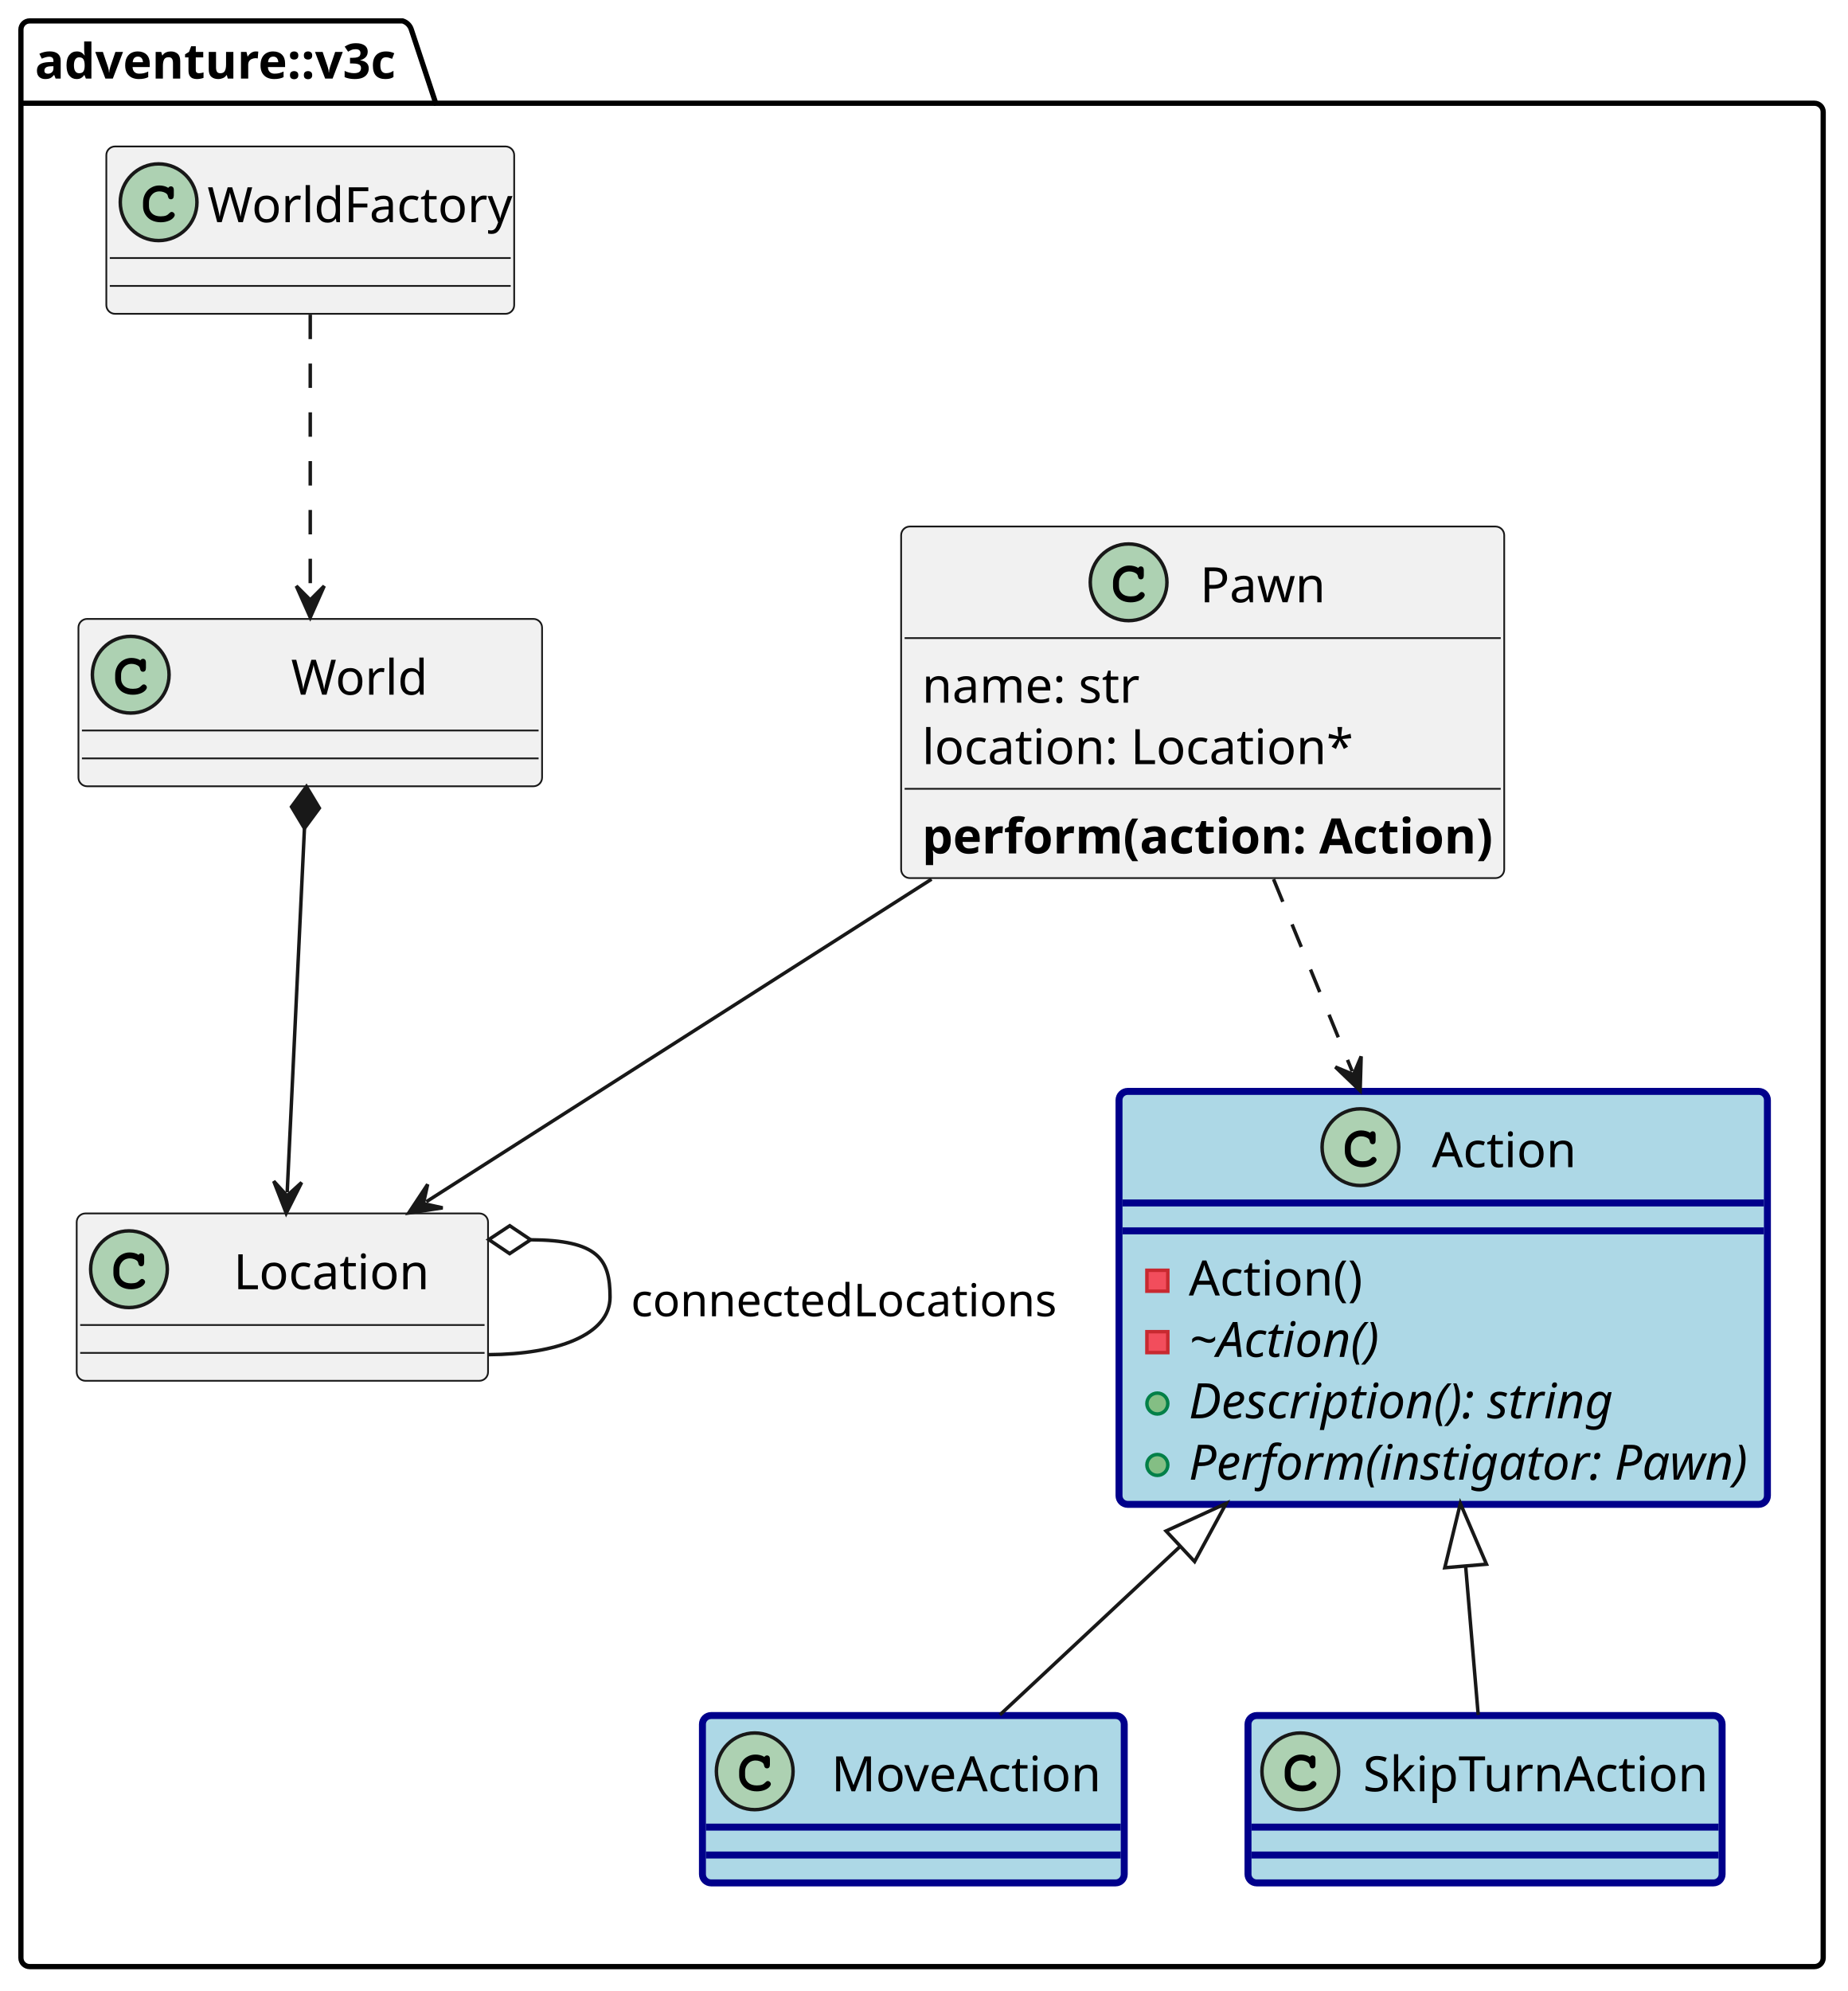
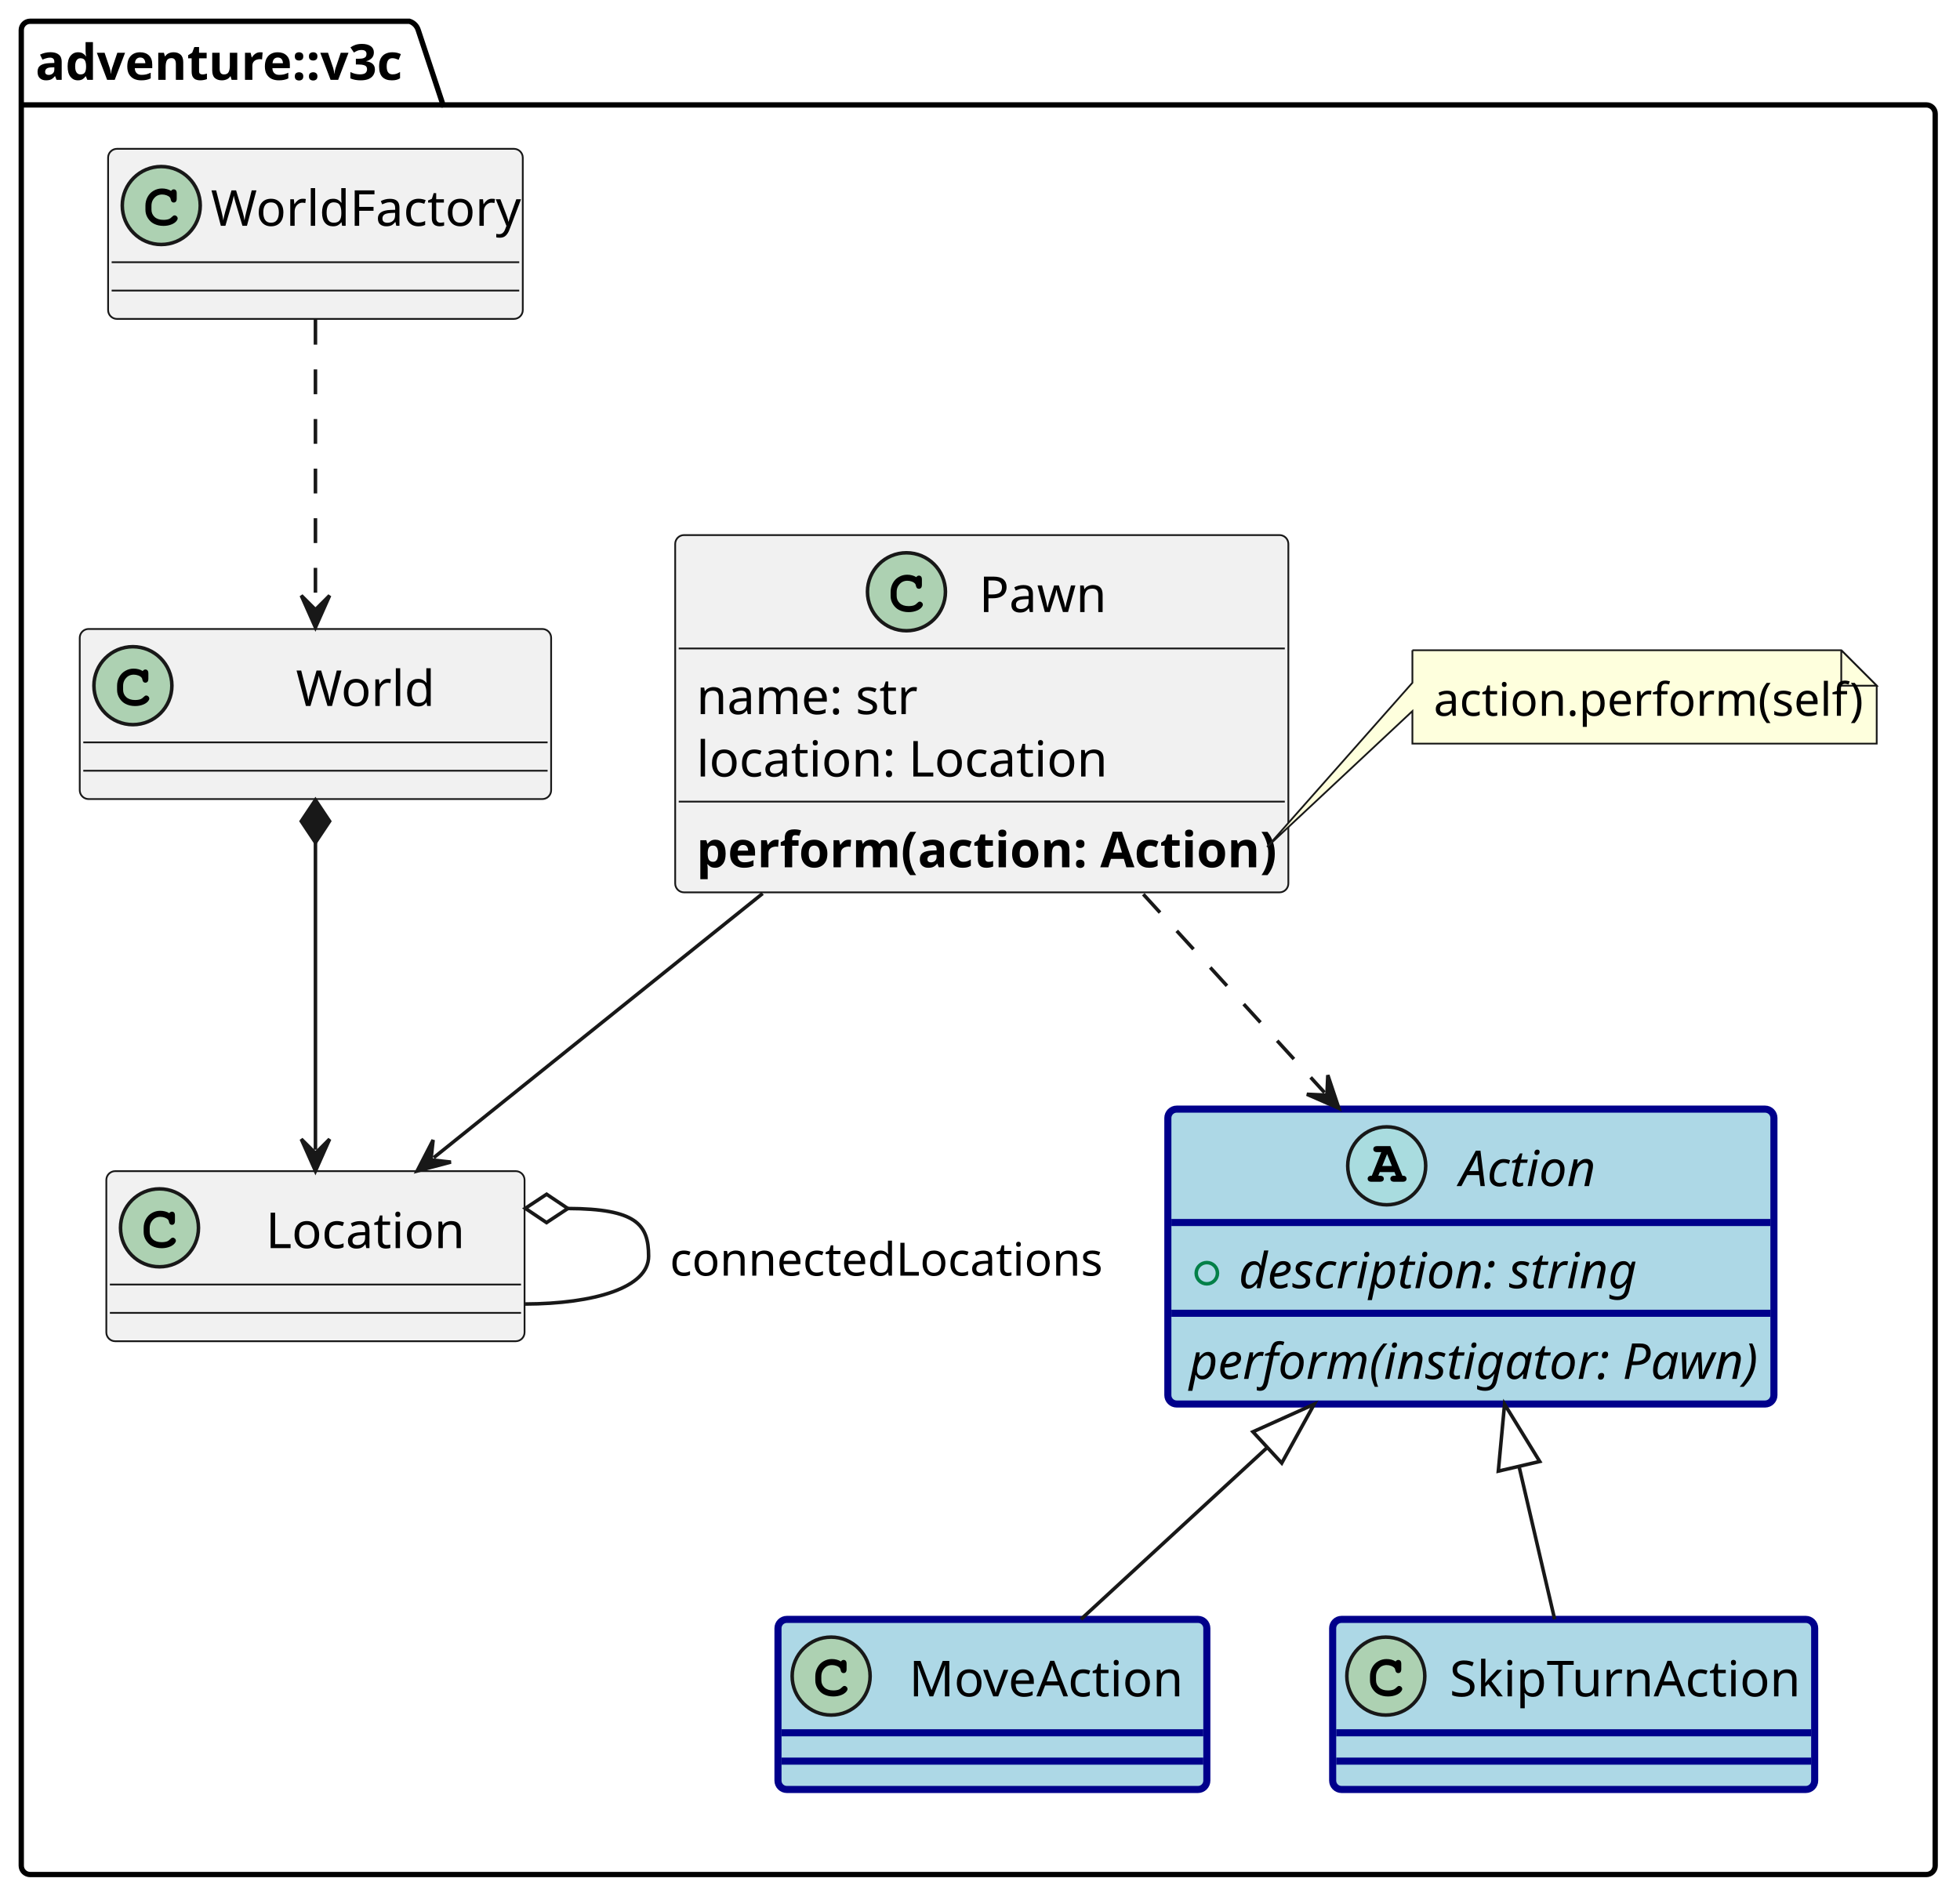
- <svg xmlns="http://www.w3.org/2000/svg" contentStyleType="text/css" height="571px" preserveAspectRatio="none" style="width:530px;height:571px;background:#FFFFFF;" version="1.1" viewBox="0 0 530 571" width="530px" zoomAndPan="magnify">
+ <svg xmlns="http://www.w3.org/2000/svg" contentStyleType="text/css" height="536px" preserveAspectRatio="none" style="width:553px;height:536px;background:#FFFFFF;" version="1.1" viewBox="0 0 553 536" width="553px" zoomAndPan="magnify">
  <defs />
  <g>
    <g id="cluster_adventure::v3c">
-       <path d="M8.5,6 L115.5,6 A3.75,3.75 0 0 1 118,8.5 L125,29.609 L520.5,29.609 A2.5,2.5 0 0 1 523,32.109 L523,561.5 A2.5,2.5 0 0 1 520.5,564 L8.5,564 A2.5,2.5 0 0 1 6,561.5 L6,8.5 A2.5,2.5 0 0 1 8.5,6 " fill="none" style="stroke:#000000;stroke-width:1.5;" />
+       <path d="M8.5,6 L115.5,6 A3.75,3.75 0 0 1 118,8.5 L125,29.609 L543.5,29.609 A2.5,2.5 0 0 1 546,32.109 L546,526.5 A2.5,2.5 0 0 1 543.5,529 L8.5,529 A2.5,2.5 0 0 1 6,526.5 L6,8.5 A2.5,2.5 0 0 1 8.5,6 " fill="none" style="stroke:#000000;stroke-width:1.5;" />
      <line style="stroke:#000000;stroke-width:1.5;" x1="6" x2="125" y1="29.609" y2="29.609" />
      <text fill="#000000" font-family="sans-serif" font-size="14" font-weight="bold" lengthAdjust="spacing" textLength="106" x="10" y="22.533">adventure::v3c</text>
    </g>
    <g id="elem_Action">
-       <rect codeLine="5" fill="#ADD8E6" height="118.438" id="Action" rx="2.5" ry="2.5" style="stroke:#00008B;stroke-width:2.0;" width="186" x="321" y="313" />
-       <ellipse cx="390.25" cy="329" fill="#ADD1B2" rx="11" ry="11" style="stroke:#181818;stroke-width:1.0;" />
-       <path d="M393.016,324.875 Q393.172,324.656 393.359,324.547 Q393.547,324.438 393.766,324.438 Q394.141,324.438 394.375,324.703 Q394.609,324.953 394.609,325.562 L394.609,327.016 Q394.609,327.625 394.375,327.891 Q394.141,328.156 393.766,328.156 Q393.422,328.156 393.219,327.953 Q393.016,327.766 392.906,327.25 Q392.859,326.891 392.672,326.703 Q392.344,326.328 391.734,326.109 Q391.125,325.891 390.5,325.891 Q389.734,325.891 389.094,326.219 Q388.469,326.547 387.969,327.297 Q387.484,328.047 387.484,329.078 L387.484,330.172 Q387.484,331.406 388.375,332.234 Q389.266,333.047 390.859,333.047 Q391.797,333.047 392.453,332.797 Q392.844,332.641 393.266,332.203 Q393.531,331.938 393.672,331.859 Q393.828,331.781 394.031,331.781 Q394.359,331.781 394.609,332.047 Q394.875,332.297 394.875,332.641 Q394.875,332.984 394.531,333.391 Q394.031,333.969 393.234,334.297 Q392.156,334.75 390.859,334.75 Q389.344,334.75 388.141,334.125 Q387.156,333.625 386.469,332.562 Q385.781,331.484 385.781,330.203 L385.781,329.047 Q385.781,327.719 386.391,326.578 Q387.016,325.422 388.109,324.812 Q389.203,324.188 390.438,324.188 Q391.172,324.188 391.812,324.359 Q392.469,324.516 393.016,324.875 Z " fill="#000000" />
-       <text fill="#000000" font-family="sans-serif" font-size="14" lengthAdjust="spacing" textLength="39" x="410.75" y="334.728">Action</text>
-       <line style="stroke:#00008B;stroke-width:2.0;" x1="322" x2="506" y1="345" y2="345" />
-       <line style="stroke:#00008B;stroke-width:2.0;" x1="322" x2="506" y1="353" y2="353" />
-       <rect fill="#F24D5C" height="6" style="stroke:#C82930;stroke-width:1.0;" width="6" x="329" y="364.305" />
-       <text fill="#000000" font-family="sans-serif" font-size="14" lengthAdjust="spacing" textLength="49" x="341" y="371.533">Action()</text>
-       <rect fill="#F24D5C" height="6" style="stroke:#C82930;stroke-width:1.0;" width="6" x="329" y="381.914" />
-       <text fill="#000000" font-family="sans-serif" font-size="14" font-style="italic" lengthAdjust="spacing" textLength="57" x="341" y="389.143">~Action()</text>
-       <ellipse cx="332" cy="402.523" fill="#84BE84" rx="3" ry="3" style="stroke:#038048;stroke-width:1.0;" />
-       <text fill="#000000" font-family="sans-serif" font-size="14" font-style="italic" lengthAdjust="spacing" textLength="124" x="341" y="406.752">Description(): string</text>
-       <ellipse cx="332" cy="420.133" fill="#84BE84" rx="3" ry="3" style="stroke:#038048;stroke-width:1.0;" />
-       <text fill="#000000" font-family="sans-serif" font-size="14" font-style="italic" lengthAdjust="spacing" textLength="160" x="341" y="424.361">Perform(instigator: Pawn)</text>
+       <rect codeLine="5" fill="#ADD8E6" height="83.219" id="Action" rx="2.5" ry="2.5" style="stroke:#00008B;stroke-width:2.0;" width="171" x="329.5" y="313" />
+       <ellipse cx="391.25" cy="329" fill="#A9DCDF" rx="11" ry="11" style="stroke:#181818;stroke-width:1.0;" />
+       <path d="M393.438,330.766 L389.297,330.766 L388.875,331.797 L389.297,331.797 Q389.906,331.797 390.172,332.031 Q390.438,332.266 390.438,332.656 Q390.438,333.031 390.172,333.266 Q389.906,333.5 389.297,333.5 L387,333.5 Q386.391,333.5 386.141,333.266 Q385.875,333.031 385.875,332.641 Q385.875,332.266 386.156,332.031 Q386.422,331.781 387.047,331.797 L389.719,325.141 L388.609,325.141 Q388,325.141 387.734,324.906 Q387.469,324.672 387.469,324.281 Q387.469,323.906 387.734,323.672 Q388,323.438 388.609,323.438 L392.281,323.438 L395.672,331.797 Q396.266,331.797 396.453,331.938 Q396.844,332.203 396.844,332.656 Q396.844,333.031 396.578,333.266 Q396.328,333.5 395.719,333.5 L393.422,333.5 Q392.812,333.5 392.547,333.266 Q392.281,333.031 392.281,332.641 Q392.281,332.266 392.547,332.031 Q392.812,331.797 393.422,331.797 L393.844,331.797 L393.438,330.766 Z M392.719,329.062 L391.359,325.688 L389.984,329.062 L392.719,329.062 Z " fill="#000000" />
+       <text fill="#000000" font-family="sans-serif" font-size="14" font-style="italic" lengthAdjust="spacing" textLength="39" x="411.75" y="334.728">Action</text>
+       <line style="stroke:#00008B;stroke-width:2.0;" x1="330.5" x2="499.5" y1="345" y2="345" />
+       <ellipse cx="340.5" cy="359.305" fill="none" rx="3" ry="3" style="stroke:#038048;stroke-width:1.0;" />
+       <text fill="#000000" font-family="sans-serif" font-size="14" font-style="italic" lengthAdjust="spacing" textLength="112" x="349.5" y="363.533">description: string</text>
+       <line style="stroke:#00008B;stroke-width:2.0;" x1="330.5" x2="499.5" y1="370.609" y2="370.609" />
+       <text fill="#000000" font-family="sans-serif" font-size="14" font-style="italic" lengthAdjust="spacing" textLength="159" x="335.5" y="389.143">perform(instigator: Pawn)</text>
    </g>
    <g id="elem_  MoveAction  ">
-       <rect codeLine="12" fill="#ADD8E6" height="48" id="  MoveAction  " rx="2.5" ry="2.5" style="stroke:#00008B;stroke-width:2.0;" width="121" x="201.5" y="492" />
-       <ellipse cx="216.5" cy="508" fill="#ADD1B2" rx="11" ry="11" style="stroke:#181818;stroke-width:1.0;" />
-       <path d="M219.266,503.875 Q219.422,503.656 219.609,503.547 Q219.797,503.438 220.016,503.438 Q220.391,503.438 220.625,503.703 Q220.859,503.953 220.859,504.562 L220.859,506.016 Q220.859,506.625 220.625,506.891 Q220.391,507.156 220.016,507.156 Q219.672,507.156 219.469,506.953 Q219.266,506.766 219.156,506.25 Q219.109,505.891 218.922,505.703 Q218.594,505.328 217.984,505.109 Q217.375,504.891 216.75,504.891 Q215.984,504.891 215.344,505.219 Q214.719,505.547 214.219,506.297 Q213.734,507.047 213.734,508.078 L213.734,509.172 Q213.734,510.406 214.625,511.234 Q215.516,512.047 217.109,512.047 Q218.047,512.047 218.703,511.797 Q219.094,511.641 219.516,511.203 Q219.781,510.938 219.922,510.859 Q220.078,510.781 220.281,510.781 Q220.609,510.781 220.859,511.047 Q221.125,511.297 221.125,511.641 Q221.125,511.984 220.781,512.391 Q220.281,512.969 219.484,513.297 Q218.406,513.75 217.109,513.75 Q215.594,513.75 214.391,513.125 Q213.406,512.625 212.719,511.562 Q212.031,510.484 212.031,509.203 L212.031,508.047 Q212.031,506.719 212.641,505.578 Q213.266,504.422 214.359,503.812 Q215.453,503.188 216.688,503.188 Q217.422,503.188 218.062,503.359 Q218.719,503.516 219.266,503.875 Z " fill="#000000" />
-       <text fill="#000000" font-family="sans-serif" font-size="14" lengthAdjust="spacing" textLength="73" x="238.5" y="513.729">MoveAction</text>
-       <line style="stroke:#00008B;stroke-width:2.0;" x1="202.5" x2="321.5" y1="524" y2="524" />
-       <line style="stroke:#00008B;stroke-width:2.0;" x1="202.5" x2="321.5" y1="532" y2="532" />
+       <rect codeLine="10" fill="#ADD8E6" height="48" id="  MoveAction  " rx="2.5" ry="2.5" style="stroke:#00008B;stroke-width:2.0;" width="121" x="219.5" y="457" />
+       <ellipse cx="234.5" cy="473" fill="#ADD1B2" rx="11" ry="11" style="stroke:#181818;stroke-width:1.0;" />
+       <path d="M237.266,468.875 Q237.422,468.656 237.609,468.547 Q237.797,468.438 238.016,468.438 Q238.391,468.438 238.625,468.703 Q238.859,468.953 238.859,469.562 L238.859,471.016 Q238.859,471.625 238.625,471.891 Q238.391,472.156 238.016,472.156 Q237.672,472.156 237.469,471.953 Q237.266,471.766 237.156,471.25 Q237.109,470.891 236.922,470.703 Q236.594,470.328 235.984,470.109 Q235.375,469.891 234.75,469.891 Q233.984,469.891 233.344,470.219 Q232.719,470.547 232.219,471.297 Q231.734,472.047 231.734,473.078 L231.734,474.172 Q231.734,475.406 232.625,476.234 Q233.516,477.047 235.109,477.047 Q236.047,477.047 236.703,476.797 Q237.094,476.641 237.516,476.203 Q237.781,475.938 237.922,475.859 Q238.078,475.781 238.281,475.781 Q238.609,475.781 238.859,476.047 Q239.125,476.297 239.125,476.641 Q239.125,476.984 238.781,477.391 Q238.281,477.969 237.484,478.297 Q236.406,478.75 235.109,478.75 Q233.594,478.75 232.391,478.125 Q231.406,477.625 230.719,476.562 Q230.031,475.484 230.031,474.203 L230.031,473.047 Q230.031,471.719 230.641,470.578 Q231.266,469.422 232.359,468.812 Q233.453,468.188 234.688,468.188 Q235.422,468.188 236.062,468.359 Q236.719,468.516 237.266,468.875 Z " fill="#000000" />
+       <text fill="#000000" font-family="sans-serif" font-size="14" lengthAdjust="spacing" textLength="73" x="256.5" y="478.728">MoveAction</text>
+       <line style="stroke:#00008B;stroke-width:2.0;" x1="220.5" x2="339.5" y1="489" y2="489" />
+       <line style="stroke:#00008B;stroke-width:2.0;" x1="220.5" x2="339.5" y1="497" y2="497" />
    </g>
    <g id="elem_ SkipTurnAction ">
-       <rect codeLine="16" fill="#ADD8E6" height="48" id=" SkipTurnAction " rx="2.5" ry="2.5" style="stroke:#00008B;stroke-width:2.0;" width="136" x="358" y="492" />
-       <ellipse cx="373" cy="508" fill="#ADD1B2" rx="11" ry="11" style="stroke:#181818;stroke-width:1.0;" />
-       <path d="M375.766,503.875 Q375.922,503.656 376.109,503.547 Q376.297,503.438 376.516,503.438 Q376.891,503.438 377.125,503.703 Q377.359,503.953 377.359,504.562 L377.359,506.016 Q377.359,506.625 377.125,506.891 Q376.891,507.156 376.516,507.156 Q376.172,507.156 375.969,506.953 Q375.766,506.766 375.656,506.25 Q375.609,505.891 375.422,505.703 Q375.094,505.328 374.484,505.109 Q373.875,504.891 373.25,504.891 Q372.484,504.891 371.844,505.219 Q371.219,505.547 370.719,506.297 Q370.234,507.047 370.234,508.078 L370.234,509.172 Q370.234,510.406 371.125,511.234 Q372.016,512.047 373.609,512.047 Q374.547,512.047 375.203,511.797 Q375.594,511.641 376.016,511.203 Q376.281,510.938 376.422,510.859 Q376.578,510.781 376.781,510.781 Q377.109,510.781 377.359,511.047 Q377.625,511.297 377.625,511.641 Q377.625,511.984 377.281,512.391 Q376.781,512.969 375.984,513.297 Q374.906,513.75 373.609,513.75 Q372.094,513.75 370.891,513.125 Q369.906,512.625 369.219,511.562 Q368.531,510.484 368.531,509.203 L368.531,508.047 Q368.531,506.719 369.141,505.578 Q369.766,504.422 370.859,503.812 Q371.953,503.188 373.188,503.188 Q373.922,503.188 374.562,503.359 Q375.219,503.516 375.766,503.875 Z " fill="#000000" />
-       <text fill="#000000" font-family="sans-serif" font-size="14" lengthAdjust="spacing" textLength="96" x="391" y="513.729">SkipTurnAction</text>
-       <line style="stroke:#00008B;stroke-width:2.0;" x1="359" x2="493" y1="524" y2="524" />
-       <line style="stroke:#00008B;stroke-width:2.0;" x1="359" x2="493" y1="532" y2="532" />
+       <rect codeLine="14" fill="#ADD8E6" height="48" id=" SkipTurnAction " rx="2.5" ry="2.5" style="stroke:#00008B;stroke-width:2.0;" width="136" x="376" y="457" />
+       <ellipse cx="391" cy="473" fill="#ADD1B2" rx="11" ry="11" style="stroke:#181818;stroke-width:1.0;" />
+       <path d="M393.766,468.875 Q393.922,468.656 394.109,468.547 Q394.297,468.438 394.516,468.438 Q394.891,468.438 395.125,468.703 Q395.359,468.953 395.359,469.562 L395.359,471.016 Q395.359,471.625 395.125,471.891 Q394.891,472.156 394.516,472.156 Q394.172,472.156 393.969,471.953 Q393.766,471.766 393.656,471.25 Q393.609,470.891 393.422,470.703 Q393.094,470.328 392.484,470.109 Q391.875,469.891 391.25,469.891 Q390.484,469.891 389.844,470.219 Q389.219,470.547 388.719,471.297 Q388.234,472.047 388.234,473.078 L388.234,474.172 Q388.234,475.406 389.125,476.234 Q390.016,477.047 391.609,477.047 Q392.547,477.047 393.203,476.797 Q393.594,476.641 394.016,476.203 Q394.281,475.938 394.422,475.859 Q394.578,475.781 394.781,475.781 Q395.109,475.781 395.359,476.047 Q395.625,476.297 395.625,476.641 Q395.625,476.984 395.281,477.391 Q394.781,477.969 393.984,478.297 Q392.906,478.75 391.609,478.75 Q390.094,478.75 388.891,478.125 Q387.906,477.625 387.219,476.562 Q386.531,475.484 386.531,474.203 L386.531,473.047 Q386.531,471.719 387.141,470.578 Q387.766,469.422 388.859,468.812 Q389.953,468.188 391.188,468.188 Q391.922,468.188 392.562,468.359 Q393.219,468.516 393.766,468.875 Z " fill="#000000" />
+       <text fill="#000000" font-family="sans-serif" font-size="14" lengthAdjust="spacing" textLength="96" x="409" y="478.728">SkipTurnAction</text>
+       <line style="stroke:#00008B;stroke-width:2.0;" x1="377" x2="511" y1="489" y2="489" />
+       <line style="stroke:#00008B;stroke-width:2.0;" x1="377" x2="511" y1="497" y2="497" />
    </g>
    <g id="elem_Pawn">
-       <rect codeLine="21" fill="#F1F1F1" height="100.828" id="Pawn" rx="2.5" ry="2.5" style="stroke:#181818;stroke-width:0.5;" width="173" x="258.5" y="151" />
-       <ellipse cx="323.75" cy="167" fill="#ADD1B2" rx="11" ry="11" style="stroke:#181818;stroke-width:1.0;" />
-       <path d="M326.516,162.875 Q326.672,162.656 326.859,162.547 Q327.047,162.438 327.266,162.438 Q327.641,162.438 327.875,162.703 Q328.109,162.953 328.109,163.562 L328.109,165.016 Q328.109,165.625 327.875,165.891 Q327.641,166.156 327.266,166.156 Q326.922,166.156 326.719,165.953 Q326.516,165.766 326.406,165.25 Q326.359,164.891 326.172,164.703 Q325.844,164.328 325.234,164.109 Q324.625,163.891 324,163.891 Q323.234,163.891 322.594,164.219 Q321.969,164.547 321.469,165.297 Q320.984,166.047 320.984,167.078 L320.984,168.172 Q320.984,169.406 321.875,170.234 Q322.766,171.047 324.359,171.047 Q325.297,171.047 325.953,170.797 Q326.344,170.641 326.766,170.203 Q327.031,169.938 327.172,169.859 Q327.328,169.781 327.531,169.781 Q327.859,169.781 328.109,170.047 Q328.375,170.297 328.375,170.641 Q328.375,170.984 328.031,171.391 Q327.531,171.969 326.734,172.297 Q325.656,172.75 324.359,172.75 Q322.844,172.75 321.641,172.125 Q320.656,171.625 319.969,170.562 Q319.281,169.484 319.281,168.203 L319.281,167.047 Q319.281,165.719 319.891,164.578 Q320.516,163.422 321.609,162.812 Q322.703,162.188 323.938,162.188 Q324.672,162.188 325.312,162.359 Q325.969,162.516 326.516,162.875 Z " fill="#000000" />
-       <text fill="#000000" font-family="sans-serif" font-size="14" lengthAdjust="spacing" textLength="34" x="344.25" y="172.728">Pawn</text>
-       <line style="stroke:#181818;stroke-width:0.5;" x1="259.5" x2="430.5" y1="183" y2="183" />
-       <text fill="#000000" font-family="sans-serif" font-size="14" lengthAdjust="spacing" textLength="59" x="264.5" y="201.533">name: str</text>
-       <text fill="#000000" font-family="sans-serif" font-size="14" lengthAdjust="spacing" textLength="116" x="264.5" y="219.143">location: Location*</text>
-       <line style="stroke:#181818;stroke-width:0.5;" x1="259.5" x2="430.5" y1="226.219" y2="226.219" />
-       <text fill="#000000" font-family="sans-serif" font-size="14" font-weight="bold" lengthAdjust="spacing" textLength="161" x="264.5" y="244.752">perform(action: Action)</text>
+       <rect codeLine="19" fill="#F1F1F1" height="100.828" id="Pawn" rx="2.5" ry="2.5" style="stroke:#181818;stroke-width:0.5;" width="173" x="190.5" y="151" />
+       <ellipse cx="255.75" cy="167" fill="#ADD1B2" rx="11" ry="11" style="stroke:#181818;stroke-width:1.0;" />
+       <path d="M258.516,162.875 Q258.672,162.656 258.859,162.547 Q259.047,162.438 259.266,162.438 Q259.641,162.438 259.875,162.703 Q260.109,162.953 260.109,163.562 L260.109,165.016 Q260.109,165.625 259.875,165.891 Q259.641,166.156 259.266,166.156 Q258.922,166.156 258.719,165.953 Q258.516,165.766 258.406,165.25 Q258.359,164.891 258.172,164.703 Q257.844,164.328 257.234,164.109 Q256.625,163.891 256,163.891 Q255.234,163.891 254.594,164.219 Q253.969,164.547 253.469,165.297 Q252.984,166.047 252.984,167.078 L252.984,168.172 Q252.984,169.406 253.875,170.234 Q254.766,171.047 256.359,171.047 Q257.297,171.047 257.953,170.797 Q258.344,170.641 258.766,170.203 Q259.031,169.938 259.172,169.859 Q259.328,169.781 259.531,169.781 Q259.859,169.781 260.109,170.047 Q260.375,170.297 260.375,170.641 Q260.375,170.984 260.031,171.391 Q259.531,171.969 258.734,172.297 Q257.656,172.75 256.359,172.75 Q254.844,172.75 253.641,172.125 Q252.656,171.625 251.969,170.562 Q251.281,169.484 251.281,168.203 L251.281,167.047 Q251.281,165.719 251.891,164.578 Q252.516,163.422 253.609,162.812 Q254.703,162.188 255.938,162.188 Q256.672,162.188 257.312,162.359 Q257.969,162.516 258.516,162.875 Z " fill="#000000" />
+       <text fill="#000000" font-family="sans-serif" font-size="14" lengthAdjust="spacing" textLength="34" x="276.25" y="172.728">Pawn</text>
+       <line style="stroke:#181818;stroke-width:0.5;" x1="191.5" x2="362.5" y1="183" y2="183" />
+       <text fill="#000000" font-family="sans-serif" font-size="14" lengthAdjust="spacing" textLength="59" x="196.5" y="201.533">name: str</text>
+       <text fill="#000000" font-family="sans-serif" font-size="14" lengthAdjust="spacing" textLength="111" x="196.5" y="219.143">location: Location</text>
+       <line style="stroke:#181818;stroke-width:0.5;" x1="191.5" x2="362.5" y1="226.219" y2="226.219" />
+       <text fill="#000000" font-family="sans-serif" font-size="14" font-weight="bold" lengthAdjust="spacing" textLength="161" x="196.5" y="244.752">perform(action: Action)</text>
    </g>
+     <path d="M398.5,183.5 L398.5,192.676 L357.5,239.023 L398.5,200.676 L398.5,209.852 A0,0 0 0 0 398.5,209.852 L529.5,209.852 A0,0 0 0 0 529.5,209.852 L529.5,193.5 L519.5,183.5 L398.5,183.5 A0,0 0 0 0 398.5,183.5 " fill="#FEFFDD" style="stroke:#181818;stroke-width:0.5;" />
+     <path d="M519.5,183.5 L519.5,193.5 L529.5,193.5 L519.5,183.5 " fill="#FEFFDD" style="stroke:#181818;stroke-width:0.5;" />
+     <text fill="#000000" font-family="sans-serif" font-size="13" lengthAdjust="spacing" textLength="110" x="404.5" y="201.995">action.perform(self)</text>
    <g id="elem_    Location    ">
-       <rect codeLine="29" fill="#F1F1F1" height="48" id="    Location    " rx="2.5" ry="2.5" style="stroke:#181818;stroke-width:0.5;" width="118" x="22" y="348" />
-       <ellipse cx="37" cy="364" fill="#ADD1B2" rx="11" ry="11" style="stroke:#181818;stroke-width:1.0;" />
-       <path d="M39.766,359.875 Q39.922,359.656 40.109,359.547 Q40.297,359.438 40.516,359.438 Q40.891,359.438 41.125,359.703 Q41.359,359.953 41.359,360.562 L41.359,362.016 Q41.359,362.625 41.125,362.891 Q40.891,363.156 40.516,363.156 Q40.172,363.156 39.969,362.953 Q39.766,362.766 39.656,362.25 Q39.609,361.891 39.422,361.703 Q39.094,361.328 38.484,361.109 Q37.875,360.891 37.25,360.891 Q36.484,360.891 35.844,361.219 Q35.219,361.547 34.719,362.297 Q34.234,363.047 34.234,364.078 L34.234,365.172 Q34.234,366.406 35.125,367.234 Q36.016,368.047 37.609,368.047 Q38.547,368.047 39.203,367.797 Q39.594,367.641 40.016,367.203 Q40.281,366.938 40.422,366.859 Q40.578,366.781 40.781,366.781 Q41.109,366.781 41.359,367.047 Q41.625,367.297 41.625,367.641 Q41.625,367.984 41.281,368.391 Q40.781,368.969 39.984,369.297 Q38.906,369.75 37.609,369.75 Q36.094,369.75 34.891,369.125 Q33.906,368.625 33.219,367.562 Q32.531,366.484 32.531,365.203 L32.531,364.047 Q32.531,362.719 33.141,361.578 Q33.766,360.422 34.859,359.812 Q35.953,359.188 37.188,359.188 Q37.922,359.188 38.562,359.359 Q39.219,359.516 39.766,359.875 Z " fill="#000000" />
-       <text fill="#000000" font-family="sans-serif" font-size="14" lengthAdjust="spacing" textLength="54" x="67" y="369.728">Location</text>
-       <line style="stroke:#181818;stroke-width:0.5;" x1="23" x2="139" y1="380" y2="380" />
-       <line style="stroke:#181818;stroke-width:0.5;" x1="23" x2="139" y1="388" y2="388" />
+       <rect codeLine="31" fill="#F1F1F1" height="48" id="    Location    " rx="2.5" ry="2.5" style="stroke:#181818;stroke-width:0.5;" width="118" x="30" y="330.5" />
+       <ellipse cx="45" cy="346.5" fill="#ADD1B2" rx="11" ry="11" style="stroke:#181818;stroke-width:1.0;" />
+       <path d="M47.766,342.375 Q47.922,342.156 48.109,342.047 Q48.297,341.938 48.516,341.938 Q48.891,341.938 49.125,342.203 Q49.359,342.453 49.359,343.062 L49.359,344.516 Q49.359,345.125 49.125,345.391 Q48.891,345.656 48.516,345.656 Q48.172,345.656 47.969,345.453 Q47.766,345.266 47.656,344.75 Q47.609,344.391 47.422,344.203 Q47.094,343.828 46.484,343.609 Q45.875,343.391 45.25,343.391 Q44.484,343.391 43.844,343.719 Q43.219,344.047 42.719,344.797 Q42.234,345.547 42.234,346.578 L42.234,347.672 Q42.234,348.906 43.125,349.734 Q44.016,350.547 45.609,350.547 Q46.547,350.547 47.203,350.297 Q47.594,350.141 48.016,349.703 Q48.281,349.438 48.422,349.359 Q48.578,349.281 48.781,349.281 Q49.109,349.281 49.359,349.547 Q49.625,349.797 49.625,350.141 Q49.625,350.484 49.281,350.891 Q48.781,351.469 47.984,351.797 Q46.906,352.25 45.609,352.25 Q44.094,352.25 42.891,351.625 Q41.906,351.125 41.219,350.062 Q40.531,348.984 40.531,347.703 L40.531,346.547 Q40.531,345.219 41.141,344.078 Q41.766,342.922 42.859,342.312 Q43.953,341.688 45.188,341.688 Q45.922,341.688 46.562,341.859 Q47.219,342.016 47.766,342.375 Z " fill="#000000" />
+       <text fill="#000000" font-family="sans-serif" font-size="14" lengthAdjust="spacing" textLength="54" x="75" y="352.228">Location</text>
+       <line style="stroke:#181818;stroke-width:0.5;" x1="31" x2="147" y1="362.5" y2="362.5" />
+       <line style="stroke:#181818;stroke-width:0.5;" x1="31" x2="147" y1="370.5" y2="370.5" />
    </g>
    <g id="elem_        World        ">
-       <rect codeLine="33" fill="#F1F1F1" height="48" id="        World        " rx="2.5" ry="2.5" style="stroke:#181818;stroke-width:0.5;" width="133" x="22.5" y="177.5" />
+       <rect codeLine="35" fill="#F1F1F1" height="48" id="        World        " rx="2.5" ry="2.5" style="stroke:#181818;stroke-width:0.5;" width="133" x="22.5" y="177.5" />
      <ellipse cx="37.5" cy="193.5" fill="#ADD1B2" rx="11" ry="11" style="stroke:#181818;stroke-width:1.0;" />
      <path d="M40.266,189.375 Q40.422,189.156 40.609,189.047 Q40.797,188.938 41.016,188.938 Q41.391,188.938 41.625,189.203 Q41.859,189.453 41.859,190.062 L41.859,191.516 Q41.859,192.125 41.625,192.391 Q41.391,192.656 41.016,192.656 Q40.672,192.656 40.469,192.453 Q40.266,192.266 40.156,191.75 Q40.109,191.391 39.922,191.203 Q39.594,190.828 38.984,190.609 Q38.375,190.391 37.75,190.391 Q36.984,190.391 36.344,190.719 Q35.719,191.047 35.219,191.797 Q34.734,192.547 34.734,193.578 L34.734,194.672 Q34.734,195.906 35.625,196.734 Q36.516,197.547 38.109,197.547 Q39.047,197.547 39.703,197.297 Q40.094,197.141 40.516,196.703 Q40.781,196.438 40.922,196.359 Q41.078,196.281 41.281,196.281 Q41.609,196.281 41.859,196.547 Q42.125,196.797 42.125,197.141 Q42.125,197.484 41.781,197.891 Q41.281,198.469 40.484,198.797 Q39.406,199.25 38.109,199.25 Q36.594,199.25 35.391,198.625 Q34.406,198.125 33.719,197.062 Q33.031,195.984 33.031,194.703 L33.031,193.547 Q33.031,192.219 33.641,191.078 Q34.266,189.922 35.359,189.312 Q36.453,188.688 37.688,188.688 Q38.422,188.688 39.062,188.859 Q39.719,189.016 40.266,189.375 Z " fill="#000000" />
      <text fill="#000000" font-family="sans-serif" font-size="14" lengthAdjust="spacing" textLength="37" x="83.5" y="199.228">World</text>
      <line style="stroke:#181818;stroke-width:0.5;" x1="23.5" x2="154.5" y1="209.5" y2="209.5" />
      <line style="stroke:#181818;stroke-width:0.5;" x1="23.5" x2="154.5" y1="217.5" y2="217.5" />
    </g>
    <g id="elem_WorldFactory">
-       <rect codeLine="39" fill="#F1F1F1" height="48" id="WorldFactory" rx="2.5" ry="2.5" style="stroke:#181818;stroke-width:0.5;" width="117" x="30.5" y="42" />
+       <rect codeLine="41" fill="#F1F1F1" height="48" id="WorldFactory" rx="2.5" ry="2.5" style="stroke:#181818;stroke-width:0.5;" width="117" x="30.5" y="42" />
      <ellipse cx="45.5" cy="58" fill="#ADD1B2" rx="11" ry="11" style="stroke:#181818;stroke-width:1.0;" />
      <path d="M48.266,53.875 Q48.422,53.656 48.609,53.547 Q48.797,53.438 49.016,53.438 Q49.391,53.438 49.625,53.703 Q49.859,53.953 49.859,54.562 L49.859,56.016 Q49.859,56.625 49.625,56.891 Q49.391,57.156 49.016,57.156 Q48.672,57.156 48.469,56.953 Q48.266,56.766 48.156,56.25 Q48.109,55.891 47.922,55.703 Q47.594,55.328 46.984,55.109 Q46.375,54.891 45.75,54.891 Q44.984,54.891 44.344,55.219 Q43.719,55.547 43.219,56.297 Q42.734,57.047 42.734,58.078 L42.734,59.172 Q42.734,60.406 43.625,61.234 Q44.516,62.047 46.109,62.047 Q47.047,62.047 47.703,61.797 Q48.094,61.641 48.516,61.203 Q48.781,60.938 48.922,60.859 Q49.078,60.781 49.281,60.781 Q49.609,60.781 49.859,61.047 Q50.125,61.297 50.125,61.641 Q50.125,61.984 49.781,62.391 Q49.281,62.969 48.484,63.297 Q47.406,63.75 46.109,63.75 Q44.594,63.75 43.391,63.125 Q42.406,62.625 41.719,61.562 Q41.031,60.484 41.031,59.203 L41.031,58.047 Q41.031,56.719 41.641,55.578 Q42.266,54.422 43.359,53.812 Q44.453,53.188 45.688,53.188 Q46.422,53.188 47.062,53.359 Q47.719,53.516 48.266,53.875 Z " fill="#000000" />
      <text fill="#000000" font-family="sans-serif" font-size="14" lengthAdjust="spacing" textLength="85" x="59.5" y="63.728">WorldFactory</text>
      <line style="stroke:#181818;stroke-width:0.5;" x1="31.5" x2="146.5" y1="74" y2="74" />
      <line style="stroke:#181818;stroke-width:0.5;" x1="31.5" x2="146.5" y1="82" y2="82" />
    </g>
    <g id="link_Action_  MoveAction  ">
-       <path codeLine="14" d="M338.587,443.458 C315.797,464.748 304.45,475.34 286.82,491.82 " fill="none" id="Action-backto-  MoveAction  " style="stroke:#181818;stroke-width:1.0;" />
-       <polygon fill="none" points="351.74,431.17,334.491,439.073,342.683,447.842,351.74,431.17" style="stroke:#181818;stroke-width:1.0;" />
+       <path codeLine="12" d="M357.567,408.473 C335.728,428.613 323.41,439.97 304.99,456.96 " fill="none" id="Action-backto-  MoveAction  " style="stroke:#181818;stroke-width:1.0;" />
+       <polygon fill="none" points="370.8,396.27,353.5,404.062,361.635,412.883,370.8,396.27" style="stroke:#181818;stroke-width:1.0;" />
    </g>
    <g id="link_Action_ SkipTurnAction ">
-       <path codeLine="18" d="M420.428,449.107 C422.218,470.397 422.65,475.34 424.04,491.82 " fill="none" id="Action-backto- SkipTurnAction " style="stroke:#181818;stroke-width:1.0;" />
-       <polygon fill="none" points="418.92,431.17,414.449,449.609,426.407,448.604,418.92,431.17" style="stroke:#181818;stroke-width:1.0;" />
+       <path codeLine="16" d="M428.582,413.801 C433.272,433.941 434.67,439.97 438.63,456.96 " fill="none" id="Action-backto- SkipTurnAction " style="stroke:#181818;stroke-width:1.0;" />
+       <polygon fill="none" points="424.5,396.27,422.739,415.162,434.426,412.44,424.5,396.27" style="stroke:#181818;stroke-width:1.0;" />
    </g>
    <g id="link_Pawn_Action">
-       <path codeLine="27" d="M365.33,252.14 C373.12,271.17 379.807,287.497 387.897,307.257 " fill="none" id="Pawn-to-Action" style="stroke:#181818;stroke-width:1.0;stroke-dasharray:7.0,7.0;" />
-       <polygon fill="#181818" points="390.17,312.81,390.462,302.966,388.276,308.183,383.058,305.997,390.17,312.81" style="stroke:#181818;stroke-width:1.0;" />
+       <path codeLine="29" d="M322.57,252.36 C340.47,271.95 356.713,289.72 373.703,308.32 " fill="none" id="Pawn-to-Action" style="stroke:#181818;stroke-width:1.0;stroke-dasharray:7.0,7.0;" />
+       <polygon fill="#181818" points="377.75,312.75,374.634,303.407,374.378,309.058,368.727,308.803,377.75,312.75" style="stroke:#181818;stroke-width:1.0;" />
    </g>
    <g id="link_    Location    _    Location    ">
-       <path codeLine="31" d="M152.21,355.556 C171.58,355.646 175,361.09 175,372 C175,382.91 159.58,388.41 140.21,388.5 " fill="none" id="    Location    -backto-    Location    " style="stroke:#181818;stroke-width:1.0;" />
-       <polygon fill="none" points="140.21,355.5,146.191,359.528,152.21,355.556,146.228,351.528,140.21,355.5" style="stroke:#181818;stroke-width:1.0;" />
-       <text fill="#000000" font-family="sans-serif" font-size="13" lengthAdjust="spacing" textLength="116" x="181" y="377.495">connectedLocations</text>
+       <path codeLine="33" d="M160.21,341.043 C179.58,341.113 183,345.57 183,354.5 C183,363.43 167.58,367.93 148.21,368 " fill="none" id="    Location    -backto-    Location    " style="stroke:#181818;stroke-width:1.0;" />
+       <polygon fill="none" points="148.21,341,154.196,345.022,160.21,341.043,154.224,337.022,148.21,341" style="stroke:#181818;stroke-width:1.0;" />
+       <text fill="#000000" font-family="sans-serif" font-size="13" lengthAdjust="spacing" textLength="116" x="189" y="359.995">connectedLocations</text>
    </g>
    <g id="link_        World        _    Location    ">
-       <path codeLine="36" d="M87.334,237.567 C85.814,269.737 83.903,309.767 82.383,341.937 " fill="none" id="        World        -    Location    " style="stroke:#181818;stroke-width:1.0;" />
-       <polygon fill="#181818" points="87.9,225.58,83.621,231.385,87.334,237.567,91.612,231.762,87.9,225.58" style="stroke:#181818;stroke-width:1.0;" />
-       <polygon fill="#181818" points="82.1,347.93,86.52,339.129,82.336,342.936,78.529,338.751,82.1,347.93" style="stroke:#181818;stroke-width:1.0;" />
+       <path codeLine="38" d="M89,237.76 C89,266.22 89,296.1 89,324.46 " fill="none" id="        World        -    Location    " style="stroke:#181818;stroke-width:1.0;" />
+       <polygon fill="#181818" points="89,225.76,85,231.76,89,237.76,93,231.76,89,225.76" style="stroke:#181818;stroke-width:1.0;" />
+       <polygon fill="#181818" points="89,330.46,93,321.46,89,325.46,85,321.46,89,330.46" style="stroke:#181818;stroke-width:1.0;" />
    </g>
    <g id="link_Pawn_    Location    ">
-       <path codeLine="37" d="M267.22,252.14 C217.64,283.79 160.757,320.092 122.297,344.642 " fill="none" id="Pawn-to-    Location    " style="stroke:#181818;stroke-width:1.0;" />
-       <polygon fill="#181818" points="117.24,347.87,126.978,346.399,121.455,345.18,122.674,339.656,117.24,347.87" style="stroke:#181818;stroke-width:1.0;" />
+       <path codeLine="39" d="M215.18,252.15 C182.33,278.54 148.188,305.963 122.368,326.703 " fill="none" id="Pawn-to-    Location    " style="stroke:#181818;stroke-width:1.0;" />
+       <polygon fill="#181818" points="117.69,330.46,127.212,327.942,121.588,327.329,122.202,321.705,117.69,330.46" style="stroke:#181818;stroke-width:1.0;" />
    </g>
    <g id="link_WorldFactory_        World        ">
-       <path codeLine="42" d="M89,90.25 C89,114.61 89,146.64 89,171.06 " fill="none" id="WorldFactory-to-        World        " style="stroke:#181818;stroke-width:1.0;stroke-dasharray:7.0,7.0;" />
+       <path codeLine="44" d="M89,90.25 C89,114.61 89,146.64 89,171.06 " fill="none" id="WorldFactory-to-        World        " style="stroke:#181818;stroke-width:1.0;stroke-dasharray:7.0,7.0;" />
      <polygon fill="#181818" points="89,177.06,93,168.06,89,172.06,85,168.06,89,177.06" style="stroke:#181818;stroke-width:1.0;" />
    </g>
  </g>
</svg>
